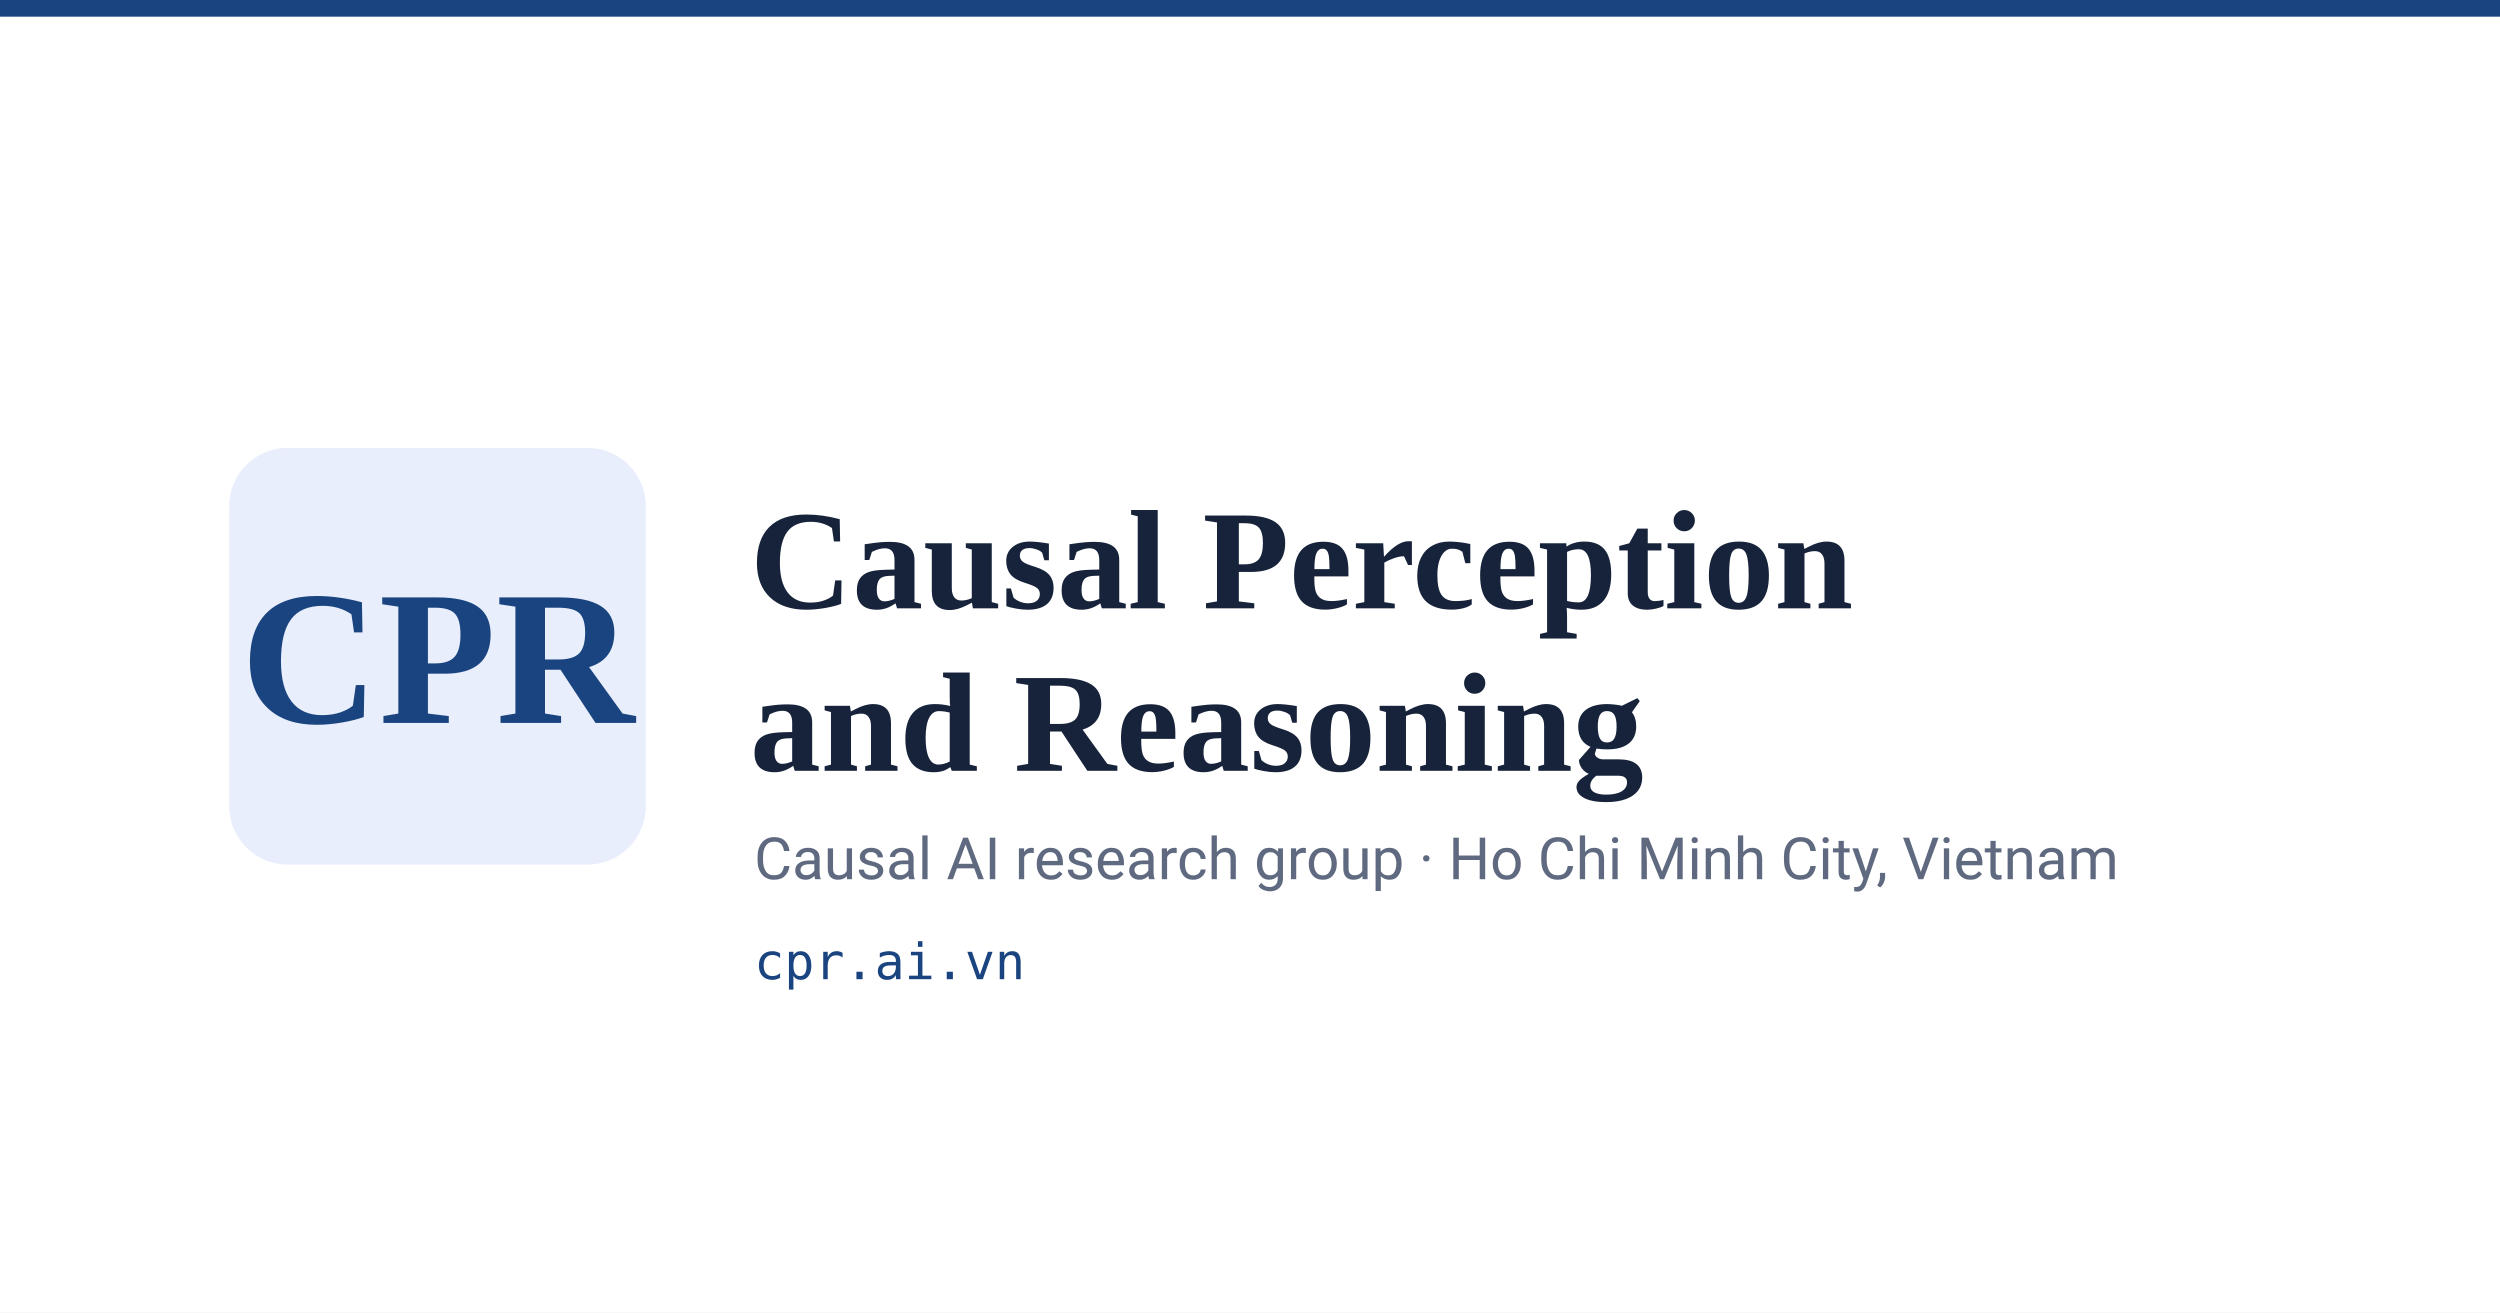
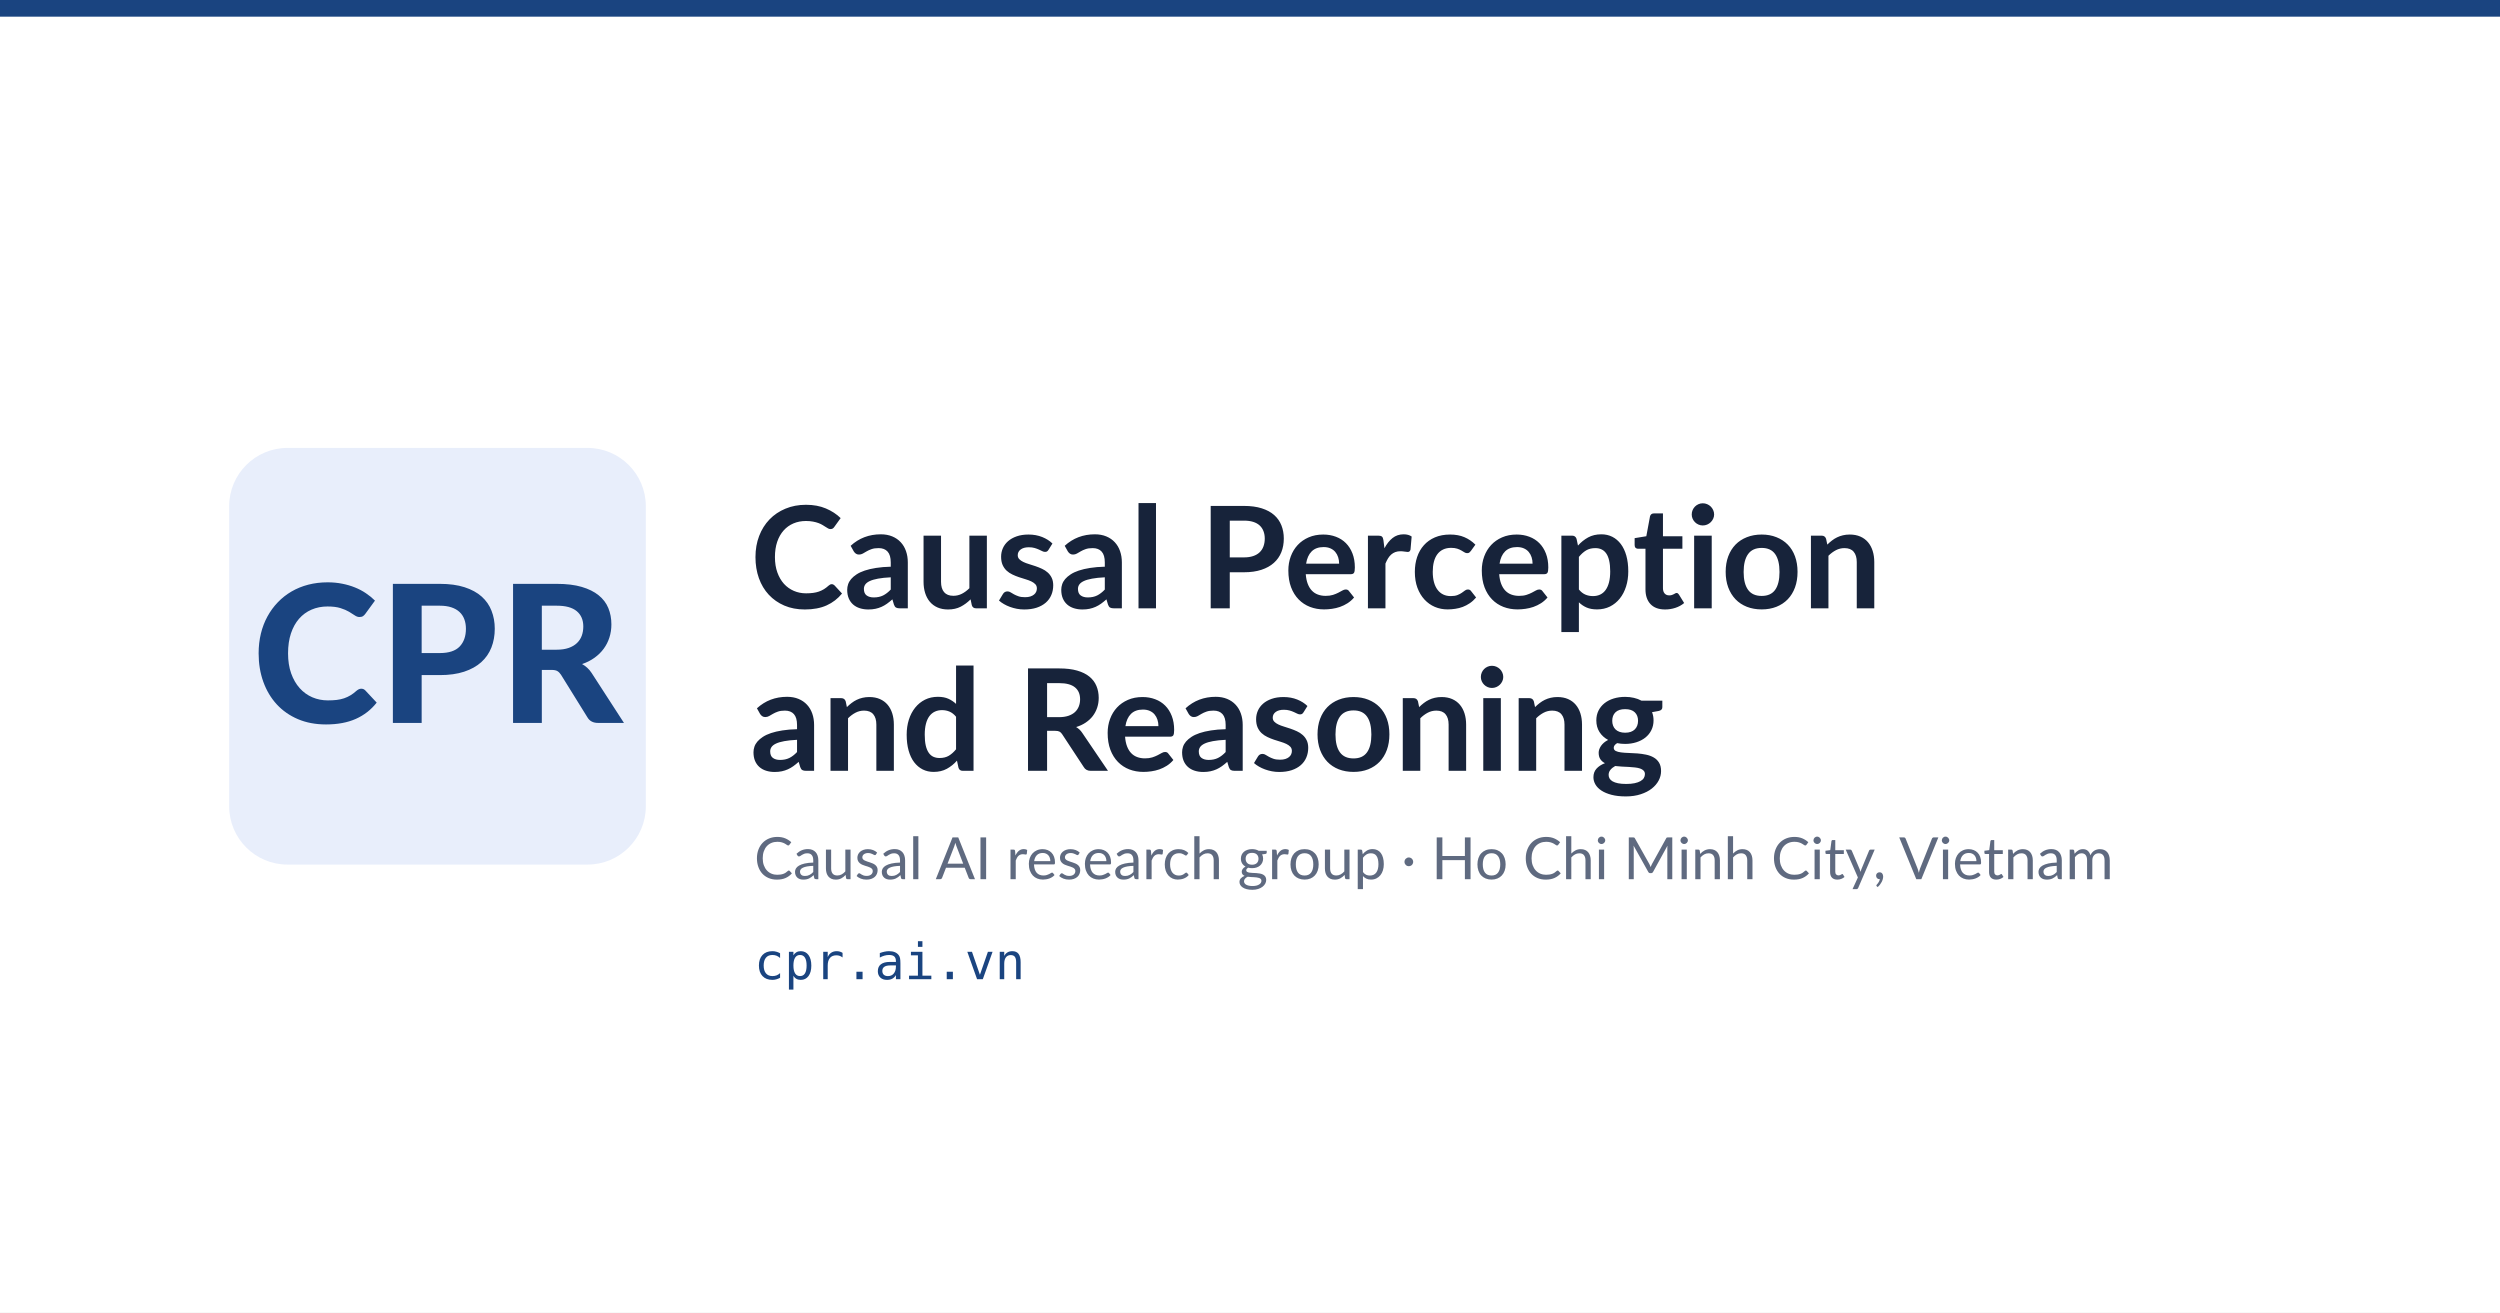
<svg xmlns="http://www.w3.org/2000/svg" viewBox="0 0 1200 630" role="img" aria-labelledby="og-t">
  <rect width="1200" height="630" fill="#ffffff" />
  <rect width="1200" height="8" fill="#1a4480" />
  <rect x="110" y="215" width="200" height="200" rx="28" fill="#e8eefb" />
-   <text x="210" y="347" text-anchor="middle" font-family="'Roboto Slab', Georgia, 'Times New Roman', serif" font-size="92" font-weight="800" fill="#1a4480">CPR</text>
-   <text x="360" y="292" font-family="'Roboto Slab', Georgia, 'Times New Roman', serif" font-size="68" font-weight="700" fill="#17233a">Causal Perception</text>
-   <text x="360" y="370" font-family="'Roboto Slab', Georgia, 'Times New Roman', serif" font-size="68" font-weight="700" fill="#17233a">and Reasoning</text>
-   <text x="362" y="422" font-family="Roboto, Helvetica, Arial, sans-serif" font-size="28" fill="#5f6a80">Causal AI research group · Ho Chi Minh City, Vietnam</text>
+   <text x="210" y="347" text-anchor="middle" font-family="'Lato', Helvetica, Arial, sans-serif" font-size="92" font-weight="800" fill="#1a4480">CPR</text>
+   <text x="360" y="292" font-family="'Lato', Helvetica, Arial, sans-serif" font-size="68" font-weight="700" fill="#17233a">Causal Perception</text>
+   <text x="360" y="370" font-family="'Lato', Helvetica, Arial, sans-serif" font-size="68" font-weight="700" fill="#17233a">and Reasoning</text>
+   <text x="362" y="422" font-family="'Lato', Helvetica, Arial, sans-serif" font-size="28" fill="#5f6a80">Causal AI research group · Ho Chi Minh City, Vietnam</text>
  <text x="362" y="470" font-family="'Roboto Mono', 'JetBrains Mono', monospace" font-size="24" fill="#1a4480">cpr.ai.vn</text>
</svg>
